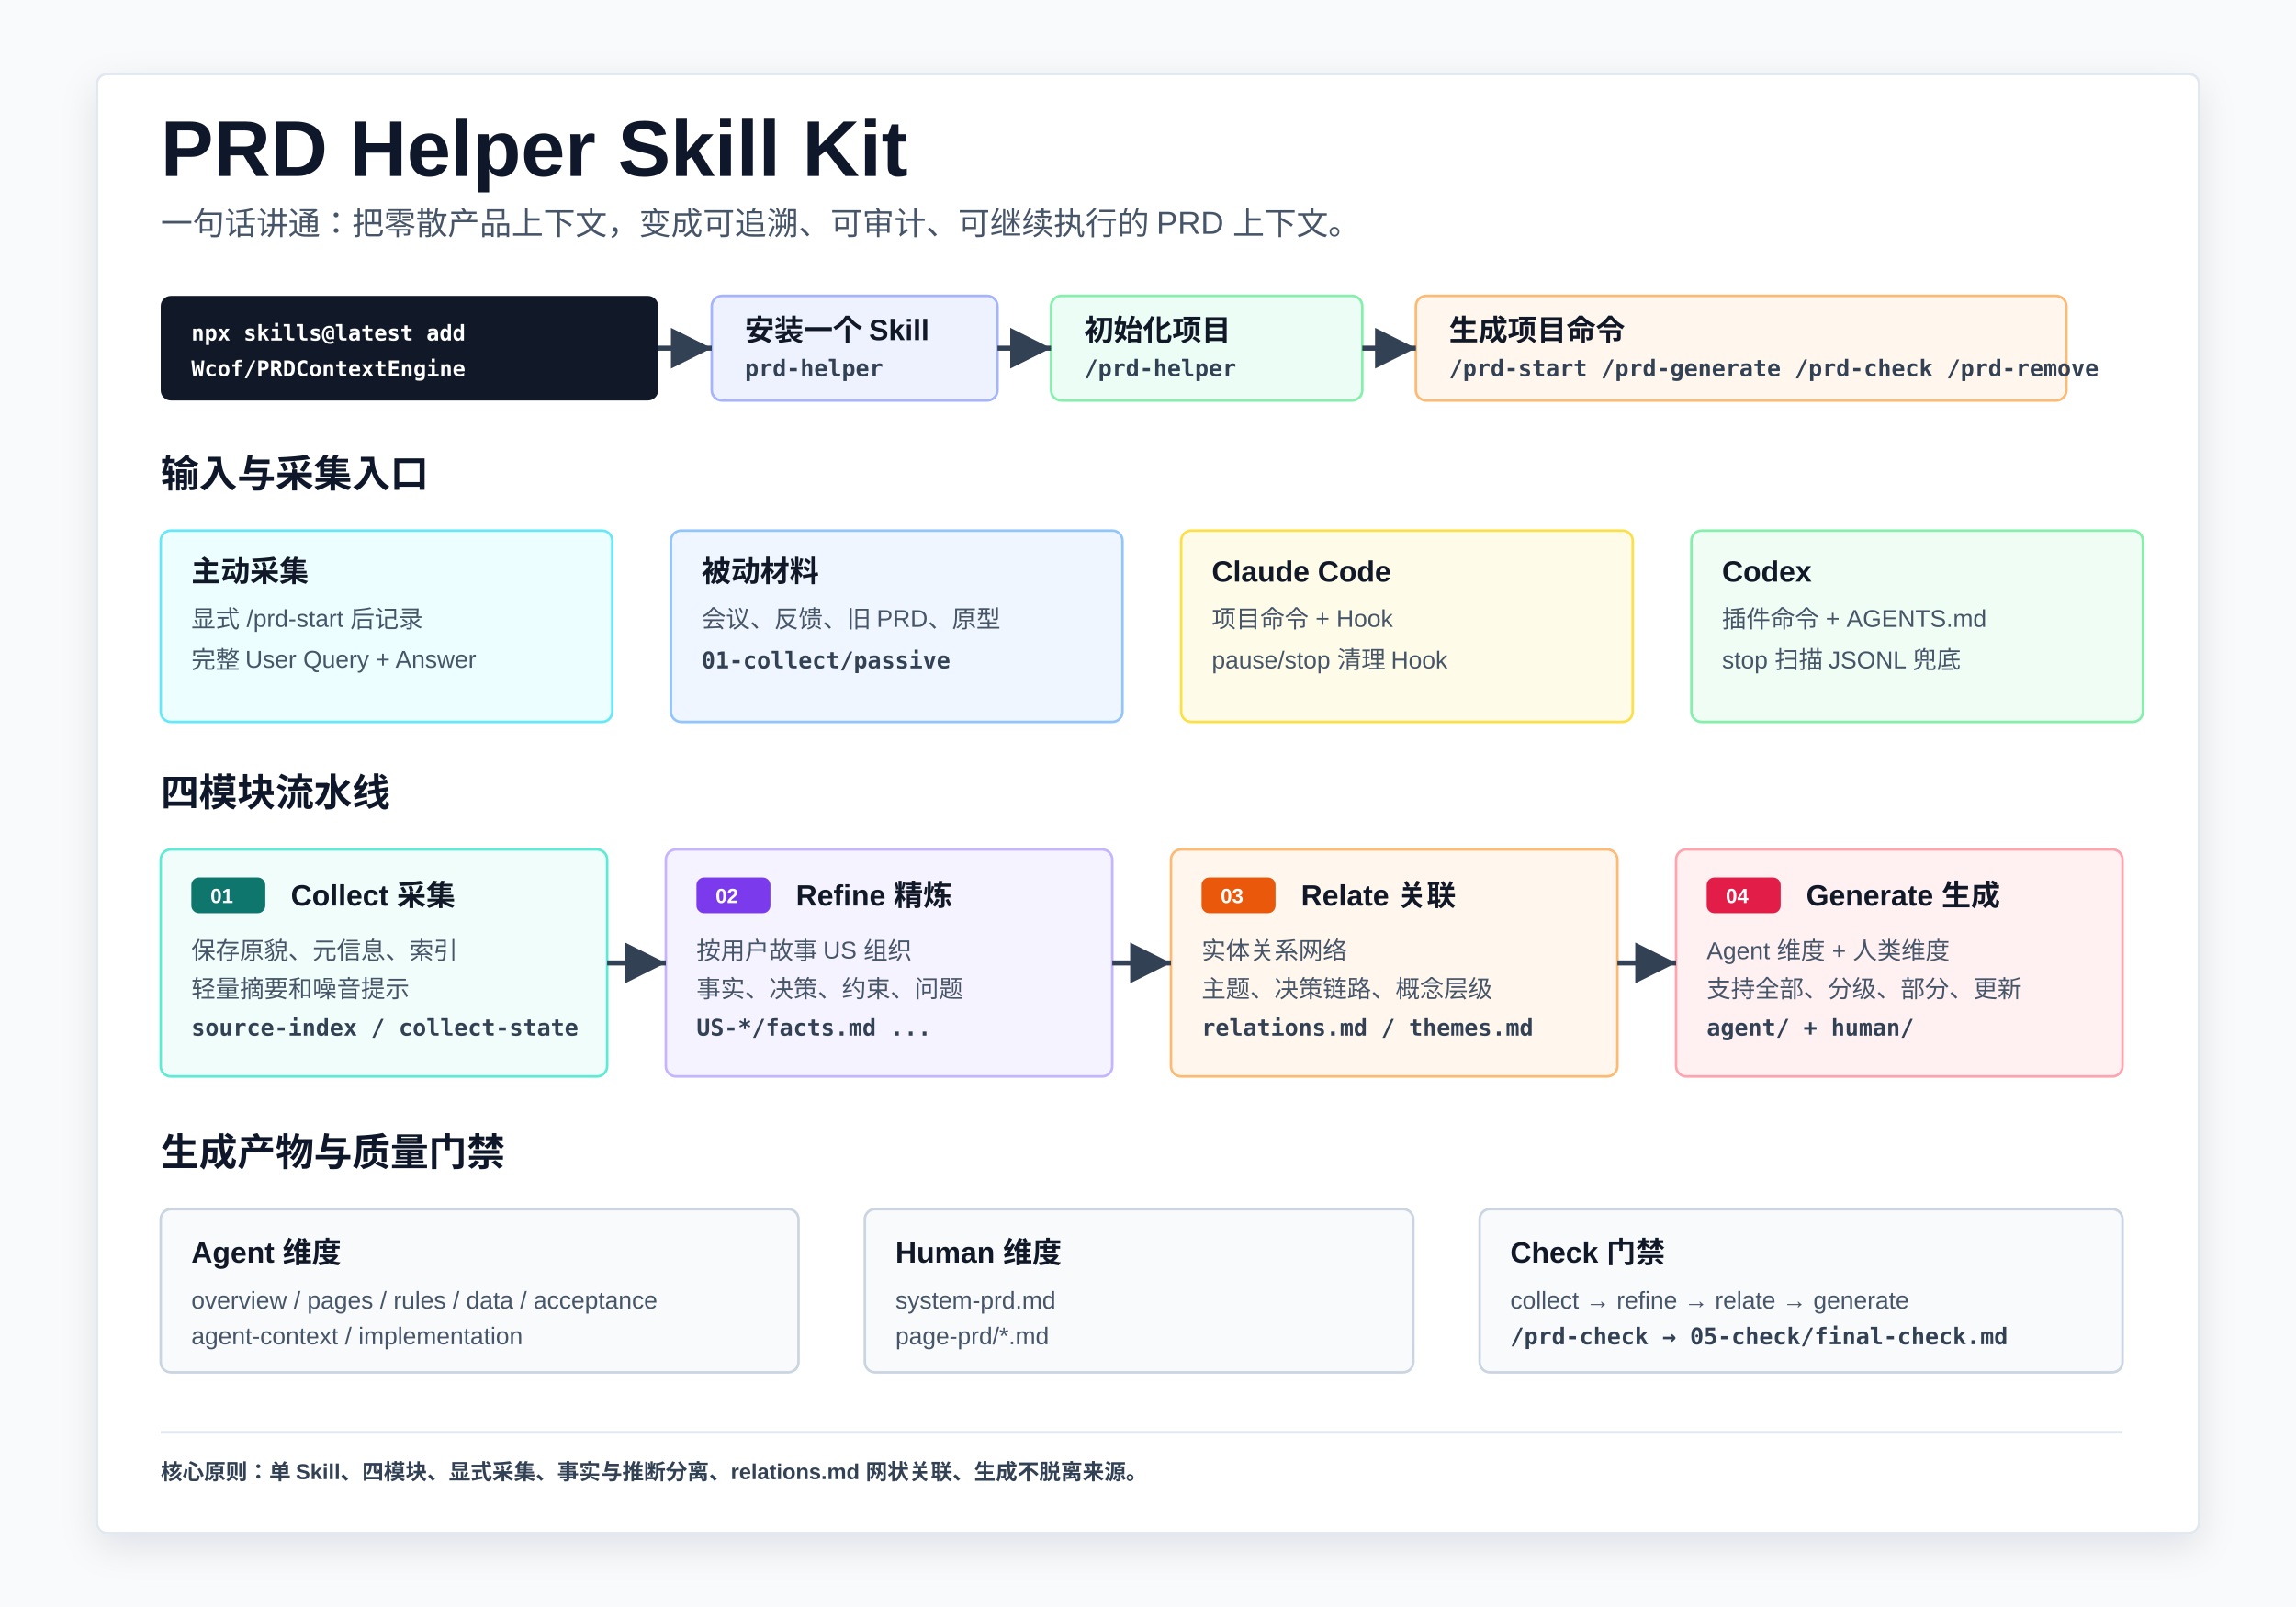
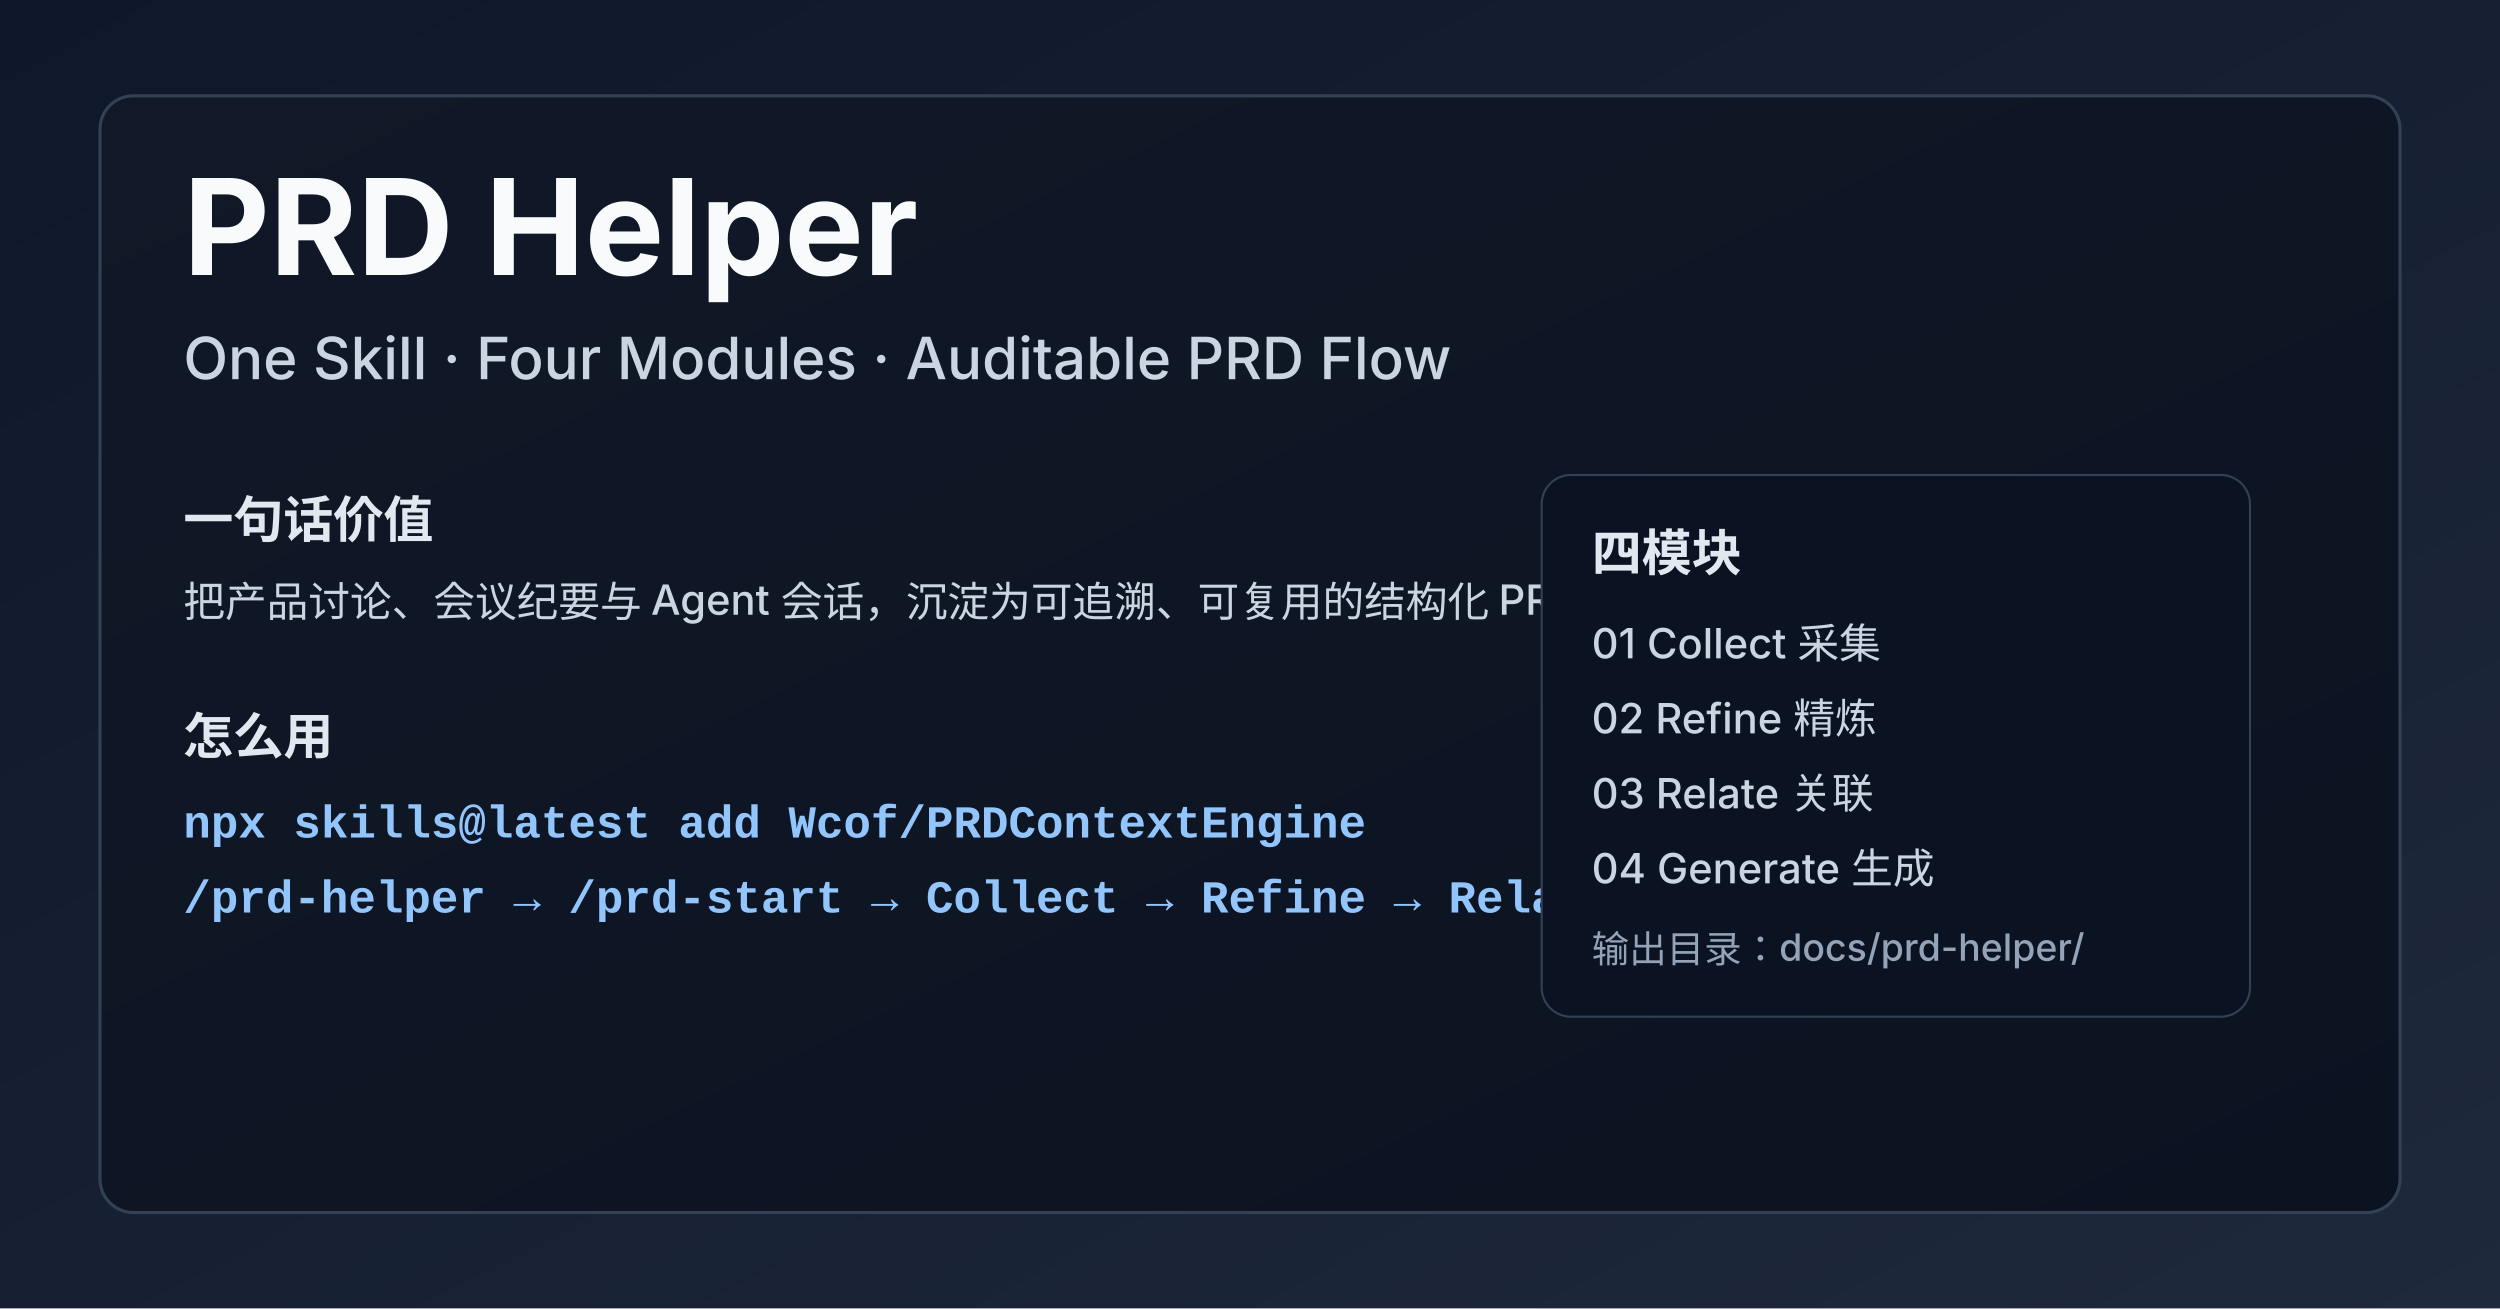
- <svg xmlns="http://www.w3.org/2000/svg" width="1800" height="1260" viewBox="0 0 1800 1260" role="img" aria-label="PRD Helper Skill Kit current project overview">
+ <svg xmlns="http://www.w3.org/2000/svg" width="1200" height="628" viewBox="0 0 1200 628" role="img" aria-labelledby="title desc">
  <defs>
-     <marker id="arrow" markerWidth="12" markerHeight="12" refX="10" refY="6" orient="auto">
-       <path d="M2 2 L10 6 L2 10 Z" fill="#334155" />
-     </marker>
-     <filter id="shadow" x="-15%" y="-15%" width="130%" height="130%">
-       <feDropShadow dx="0" dy="10" stdDeviation="14" flood-color="#0f172a" flood-opacity="0.10" />
-     </filter>
+     <linearGradient id="bg" x1="0" y1="0" x2="1" y2="1">
+       <stop offset="0%" stop-color="#0f172a" />
+       <stop offset="100%" stop-color="#1e293b" />
+     </linearGradient>
+     <linearGradient id="card" x1="0" y1="0" x2="1" y2="1">
+       <stop offset="0%" stop-color="#111827" />
+       <stop offset="100%" stop-color="#0b1220" />
+     </linearGradient>
    <style>
-       .title { font: 800 62px "PingFang SC", "Microsoft YaHei", Arial, sans-serif; fill: #0f172a; letter-spacing: 0; }
-       .subtitle { font: 500 25px "PingFang SC", "Microsoft YaHei", Arial, sans-serif; fill: #475569; letter-spacing: 0; }
-       .section { font: 800 30px "PingFang SC", "Microsoft YaHei", Arial, sans-serif; fill: #0f172a; letter-spacing: 0; }
-       .label { font: 800 23px "PingFang SC", "Microsoft YaHei", Arial, sans-serif; fill: #111827; letter-spacing: 0; }
-       .body { font: 500 19px "PingFang SC", "Microsoft YaHei", Arial, sans-serif; fill: #475569; letter-spacing: 0; }
-       .small { font: 600 17px "PingFang SC", "Microsoft YaHei", Arial, sans-serif; fill: #334155; letter-spacing: 0; }
-       .mono { font: 700 18px "SFMono-Regular", Consolas, monospace; fill: #334155; letter-spacing: 0; }
-       .monoLight { font: 800 17px "SFMono-Regular", Consolas, monospace; fill: #ffffff; letter-spacing: 0; }
-       .badge { font: 800 16px "PingFang SC", "Microsoft YaHei", Arial, sans-serif; fill: #ffffff; letter-spacing: 0; }
+       .title { font: 700 64px -apple-system, BlinkMacSystemFont, "Segoe UI", "PingFang SC", "Microsoft YaHei", sans-serif; fill: #f8fafc; }
+       .subtitle { font: 500 28px -apple-system, BlinkMacSystemFont, "Segoe UI", "PingFang SC", "Microsoft YaHei", sans-serif; fill: #cbd5e1; }
+       .label { font: 600 24px -apple-system, BlinkMacSystemFont, "Segoe UI", "PingFang SC", "Microsoft YaHei", sans-serif; fill: #e2e8f0; }
+       .text { font: 500 20px -apple-system, BlinkMacSystemFont, "Segoe UI", "PingFang SC", "Microsoft YaHei", sans-serif; fill: #cbd5e1; }
+       .hint { font: 500 18px -apple-system, BlinkMacSystemFont, "Segoe UI", "PingFang SC", "Microsoft YaHei", sans-serif; fill: #94a3b8; }
+       .code { font: 600 22px ui-monospace, SFMono-Regular, Menlo, Monaco, Consolas, "Liberation Mono", monospace; fill: #93c5fd; }
    </style>
  </defs>
-   <rect width="1800" height="1260" fill="#f8fafc" />
-   <rect x="76" y="58" width="1648" height="1144" rx="8" fill="#ffffff" stroke="#e2e8f0" stroke-width="2" filter="url(#shadow)" />
-   <text x="126" y="138" class="title">PRD Helper Skill Kit</text>
-   <text x="126" y="184" class="subtitle">一句话讲通：把零散产品上下文，变成可追溯、可审计、可继续执行的 PRD 上下文。</text>
-   <g transform="translate(126 232)">
-     <rect x="0" y="0" width="390" height="82" rx="8" fill="#111827" />
-     <text x="24" y="35" class="monoLight">npx skills@latest add</text>
-     <text x="24" y="63" class="monoLight">Wcof/PRDContextEngine</text>
-     <rect x="432" y="0" width="224" height="82" rx="8" fill="#eef2ff" stroke="#a5b4fc" stroke-width="2" />
-     <text x="458" y="35" class="label">安装一个 Skill</text>
-     <text x="458" y="63" class="mono">prd-helper</text>
-     <rect x="698" y="0" width="244" height="82" rx="8" fill="#ecfdf5" stroke="#86efac" stroke-width="2" />
-     <text x="724" y="35" class="label">初始化项目</text>
-     <text x="724" y="63" class="mono">/prd-helper</text>
-     <rect x="984" y="0" width="510" height="82" rx="8" fill="#fff7ed" stroke="#fdba74" stroke-width="2" />
-     <text x="1010" y="35" class="label">生成项目命令</text>
-     <text x="1010" y="63" class="mono">/prd-start /prd-generate /prd-check /prd-remove</text>
-     <path d="M390 41 L432 41" stroke="#334155" stroke-width="4" marker-end="url(#arrow)" />
-     <path d="M656 41 L698 41" stroke="#334155" stroke-width="4" marker-end="url(#arrow)" />
-     <path d="M942 41 L984 41" stroke="#334155" stroke-width="4" marker-end="url(#arrow)" />
+   <rect width="1200" height="628" fill="url(#bg)" />
+   <rect x="48" y="46" width="1104" height="536" rx="16" fill="url(#card)" stroke="#334155" stroke-width="1.5" />
+   <text x="88" y="132" class="title">PRD Helper</text>
+   <text x="88" y="182" class="subtitle">One Skill · Four Modules · Auditable PRD Flow</text>
+   <text x="88" y="258" class="label">一句话价值</text>
+   <text x="88" y="296" class="text">把产品讨论、会议纪要与 Agent 会话，沉淀为可追溯、可复用的结构化 PRD 资产。</text>
+   <text x="88" y="362" class="label">怎么用</text>
+   <text x="88" y="402" class="code">npx skills@latest add Wcof/PRDContextEngine</text>
+   <text x="88" y="438" class="code">/prd-helper → /prd-start → Collect → Refine → Relate → Generate</text>
+   <g transform="translate(740,228)">
+     <rect x="0" y="0" width="340" height="260" rx="14" fill="#0b1322" stroke="#334155" />
+     <text x="24" y="46" class="label">四模块</text>
+     <text x="24" y="88" class="text">01 Collect 采集</text>
+     <text x="24" y="124" class="text">02 Refine 精炼</text>
+     <text x="24" y="160" class="text">03 Relate 关联</text>
+     <text x="24" y="196" class="text">04 Generate 生成</text>
+     <text x="24" y="234" class="hint">输出目录：docs/prd-helper/</text>
  </g>
-   <text x="126" y="382" class="section">输入与采集入口</text>
-   <g transform="translate(126 416)">
-     <rect x="0" y="0" width="354" height="150" rx="8" fill="#ecfeff" stroke="#67e8f9" stroke-width="2" />
-     <text x="24" y="40" class="label">主动采集</text>
-     <text x="24" y="76" class="body">显式 /prd-start 后记录</text>
-     <text x="24" y="108" class="body">完整 User Query + Answer</text>
-     <rect x="400" y="0" width="354" height="150" rx="8" fill="#eff6ff" stroke="#93c5fd" stroke-width="2" />
-     <text x="424" y="40" class="label">被动材料</text>
-     <text x="424" y="76" class="body">会议、反馈、旧 PRD、原型</text>
-     <text x="424" y="108" class="mono">01-collect/passive</text>
-     <rect x="800" y="0" width="354" height="150" rx="8" fill="#fefce8" stroke="#fde047" stroke-width="2" />
-     <text x="824" y="40" class="label">Claude Code</text>
-     <text x="824" y="76" class="body">项目命令 + Hook</text>
-     <text x="824" y="108" class="body">pause/stop 清理 Hook</text>
-     <rect x="1200" y="0" width="354" height="150" rx="8" fill="#f0fdf4" stroke="#86efac" stroke-width="2" />
-     <text x="1224" y="40" class="label">Codex</text>
-     <text x="1224" y="76" class="body">插件命令 + AGENTS.md</text>
-     <text x="1224" y="108" class="body">stop 扫描 JSONL 兜底</text>
-   </g>
-   <text x="126" y="632" class="section">四模块流水线</text>
-   <g transform="translate(126 666)">
-     <rect x="0" y="0" width="350" height="178" rx="8" fill="#f0fdfa" stroke="#5eead4" stroke-width="2" />
-     <rect x="24" y="22" width="58" height="28" rx="6" fill="#0f766e" />
-     <text x="39" y="42" class="badge">01</text>
-     <text x="102" y="44" class="label">Collect 采集</text>
-     <text x="24" y="86" class="body">保存原貌、元信息、索引</text>
-     <text x="24" y="116" class="body">轻量摘要和噪音提示</text>
-     <text x="24" y="146" class="mono">source-index / collect-state</text>
-     <rect x="396" y="0" width="350" height="178" rx="8" fill="#f5f3ff" stroke="#c4b5fd" stroke-width="2" />
-     <rect x="420" y="22" width="58" height="28" rx="6" fill="#7c3aed" />
-     <text x="435" y="42" class="badge">02</text>
-     <text x="498" y="44" class="label">Refine 精炼</text>
-     <text x="420" y="86" class="body">按用户故事 US 组织</text>
-     <text x="420" y="116" class="body">事实、决策、约束、问题</text>
-     <text x="420" y="146" class="mono">US-*/facts.md ...</text>
-     <rect x="792" y="0" width="350" height="178" rx="8" fill="#fff7ed" stroke="#fdba74" stroke-width="2" />
-     <rect x="816" y="22" width="58" height="28" rx="6" fill="#ea580c" />
-     <text x="831" y="42" class="badge">03</text>
-     <text x="894" y="44" class="label">Relate 关联</text>
-     <text x="816" y="86" class="body">实体关系网络</text>
-     <text x="816" y="116" class="body">主题、决策链路、概念层级</text>
-     <text x="816" y="146" class="mono">relations.md / themes.md</text>
-     <rect x="1188" y="0" width="350" height="178" rx="8" fill="#fff1f2" stroke="#fda4af" stroke-width="2" />
-     <rect x="1212" y="22" width="58" height="28" rx="6" fill="#e11d48" />
-     <text x="1227" y="42" class="badge">04</text>
-     <text x="1290" y="44" class="label">Generate 生成</text>
-     <text x="1212" y="86" class="body">Agent 维度 + 人类维度</text>
-     <text x="1212" y="116" class="body">支持全部、分级、部分、更新</text>
-     <text x="1212" y="146" class="mono">agent/ + human/</text>
-     <path d="M350 89 L396 89" stroke="#334155" stroke-width="4" marker-end="url(#arrow)" />
-     <path d="M746 89 L792 89" stroke="#334155" stroke-width="4" marker-end="url(#arrow)" />
-     <path d="M1142 89 L1188 89" stroke="#334155" stroke-width="4" marker-end="url(#arrow)" />
-   </g>
-   <text x="126" y="914" class="section">生成产物与质量门禁</text>
-   <g transform="translate(126 948)">
-     <rect x="0" y="0" width="500" height="128" rx="8" fill="#f8fafc" stroke="#cbd5e1" stroke-width="2" />
-     <text x="24" y="42" class="label">Agent 维度</text>
-     <text x="24" y="78" class="body">overview / pages / rules / data / acceptance</text>
-     <text x="24" y="106" class="body">agent-context / implementation</text>
-     <rect x="552" y="0" width="430" height="128" rx="8" fill="#f8fafc" stroke="#cbd5e1" stroke-width="2" />
-     <text x="576" y="42" class="label">Human 维度</text>
-     <text x="576" y="78" class="body">system-prd.md</text>
-     <text x="576" y="106" class="body">page-prd/*.md</text>
-     <rect x="1034" y="0" width="504" height="128" rx="8" fill="#f8fafc" stroke="#cbd5e1" stroke-width="2" />
-     <text x="1058" y="42" class="label">Check 门禁</text>
-     <text x="1058" y="78" class="body">collect → refine → relate → generate</text>
-     <text x="1058" y="106" class="mono">/prd-check → 05-check/final-check.md</text>
-   </g>
-   <rect x="126" y="1122" width="1538" height="2" fill="#e2e8f0" />
-   <text x="126" y="1160" class="small">核心原则：单 Skill、四模块、显式采集、事实与推断分离、relations.md 网状关联、生成不脱离来源。</text>
</svg>
